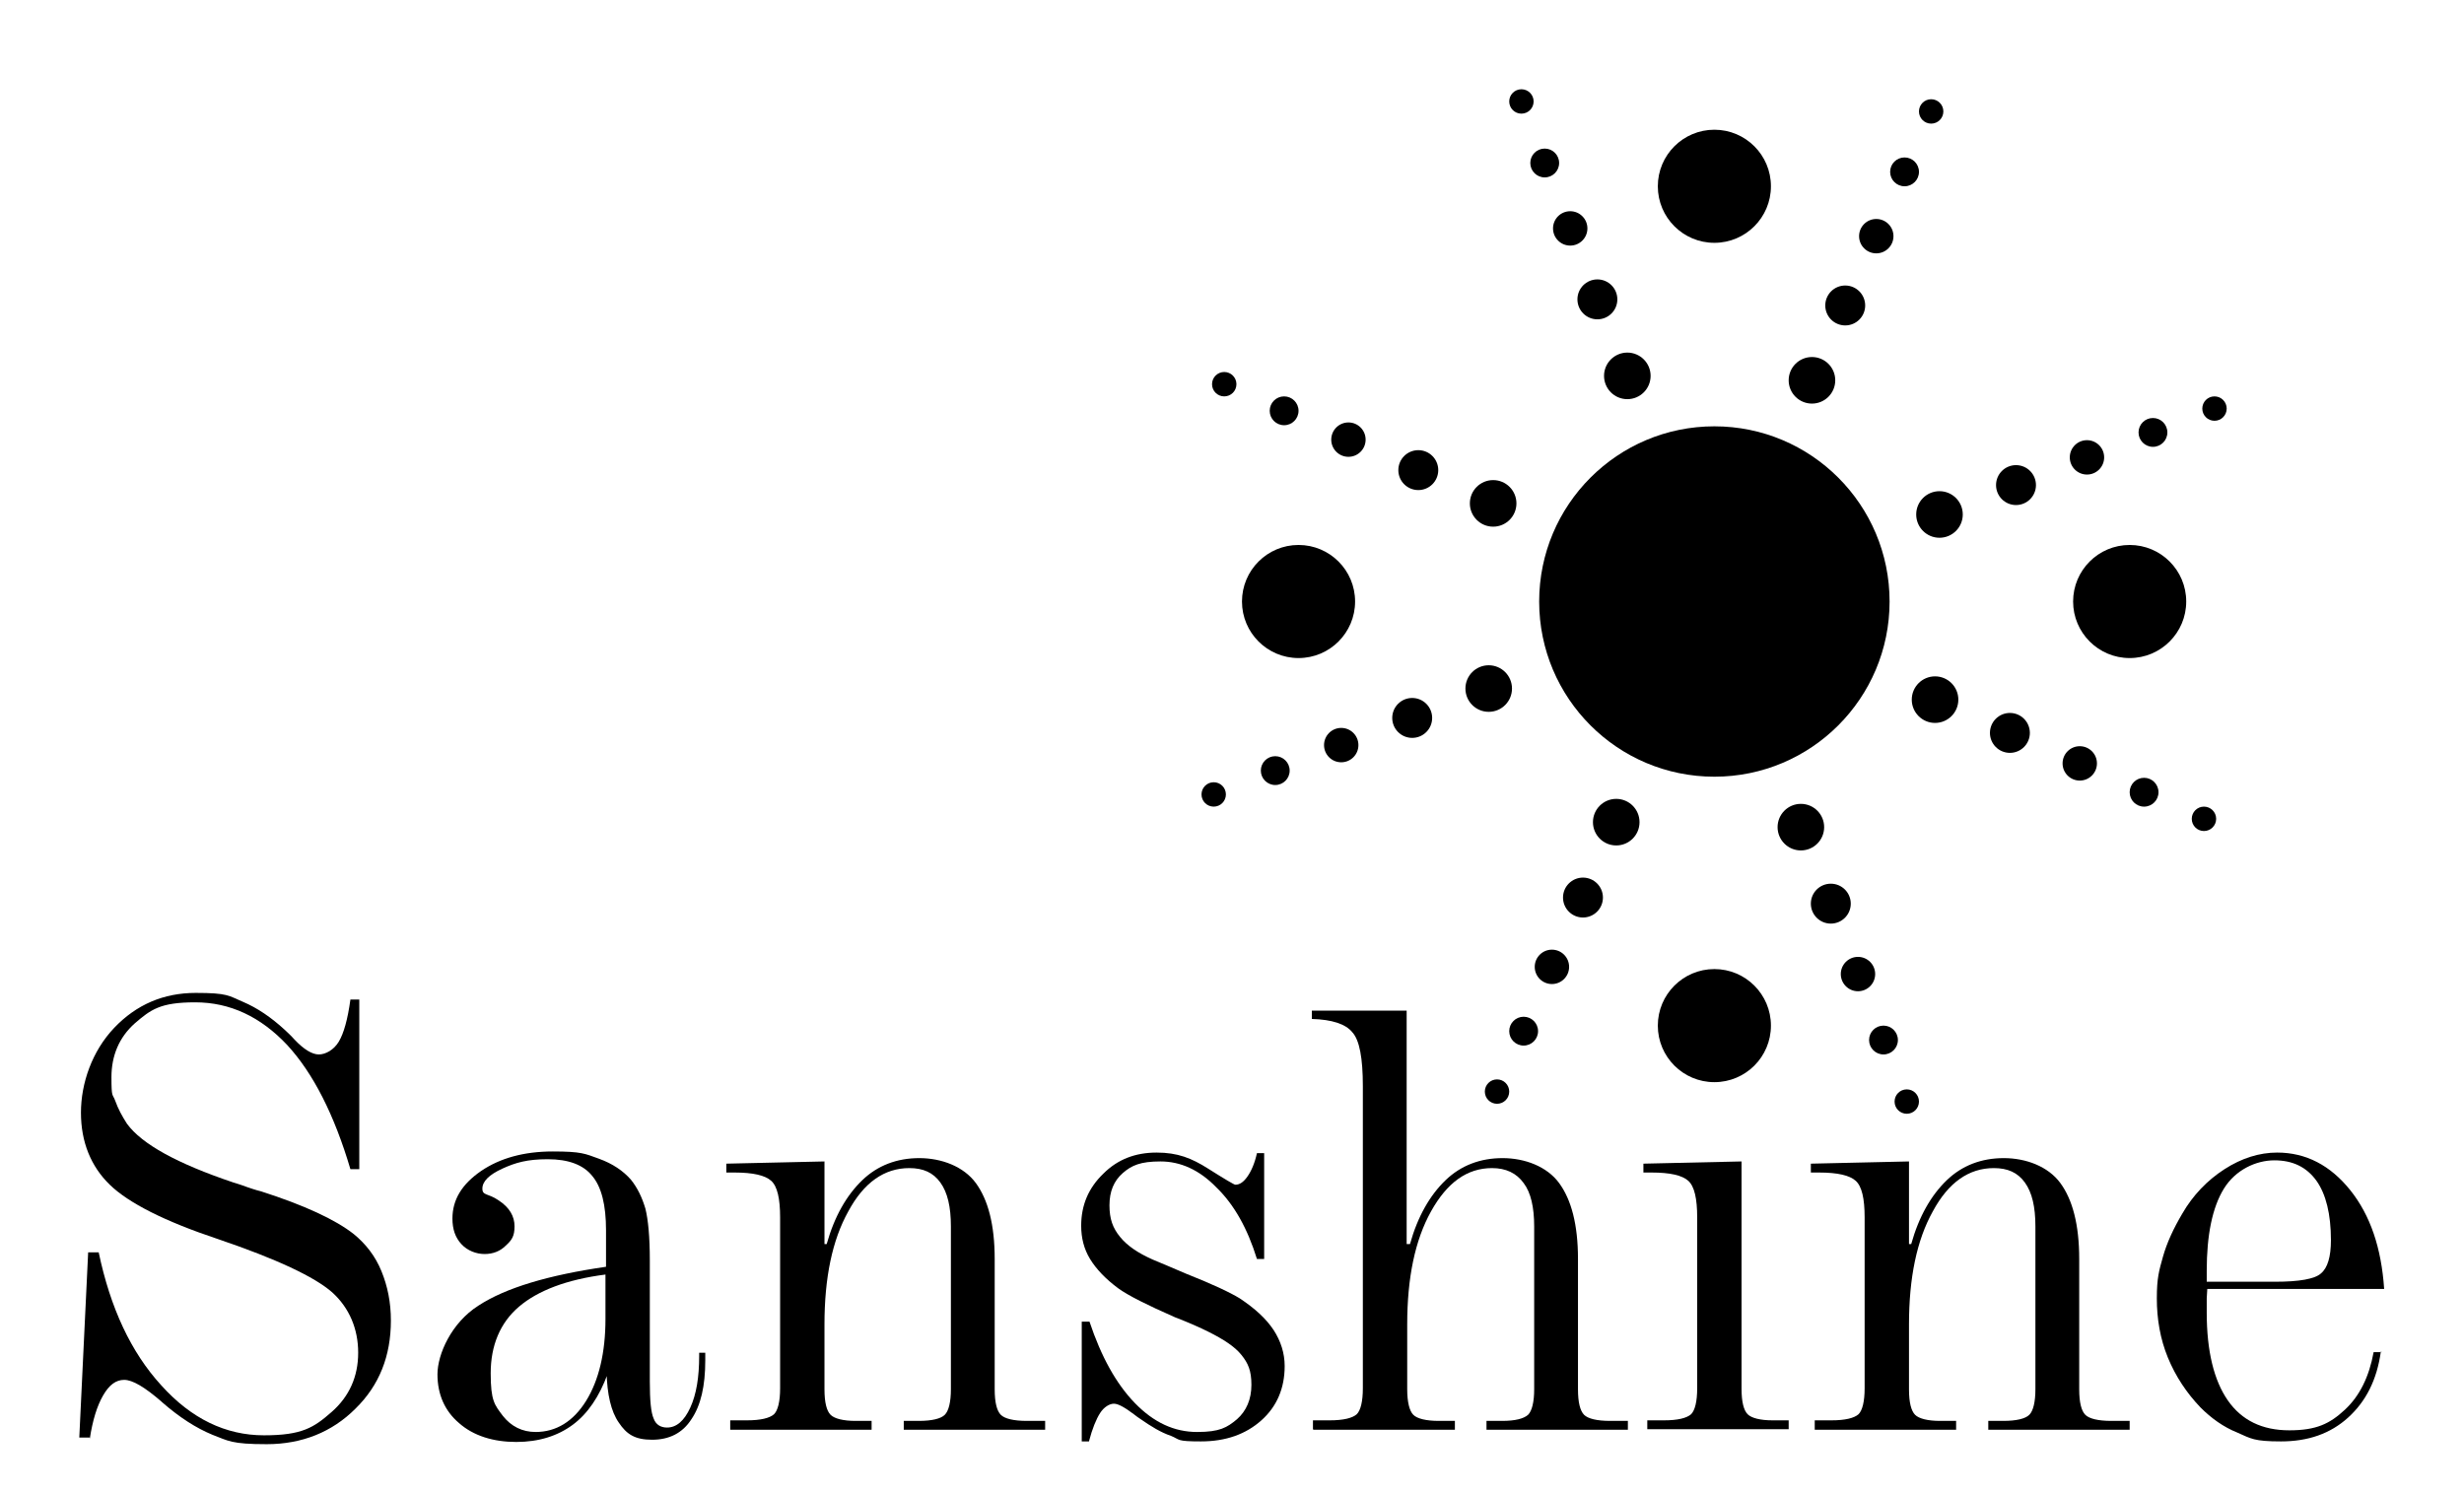
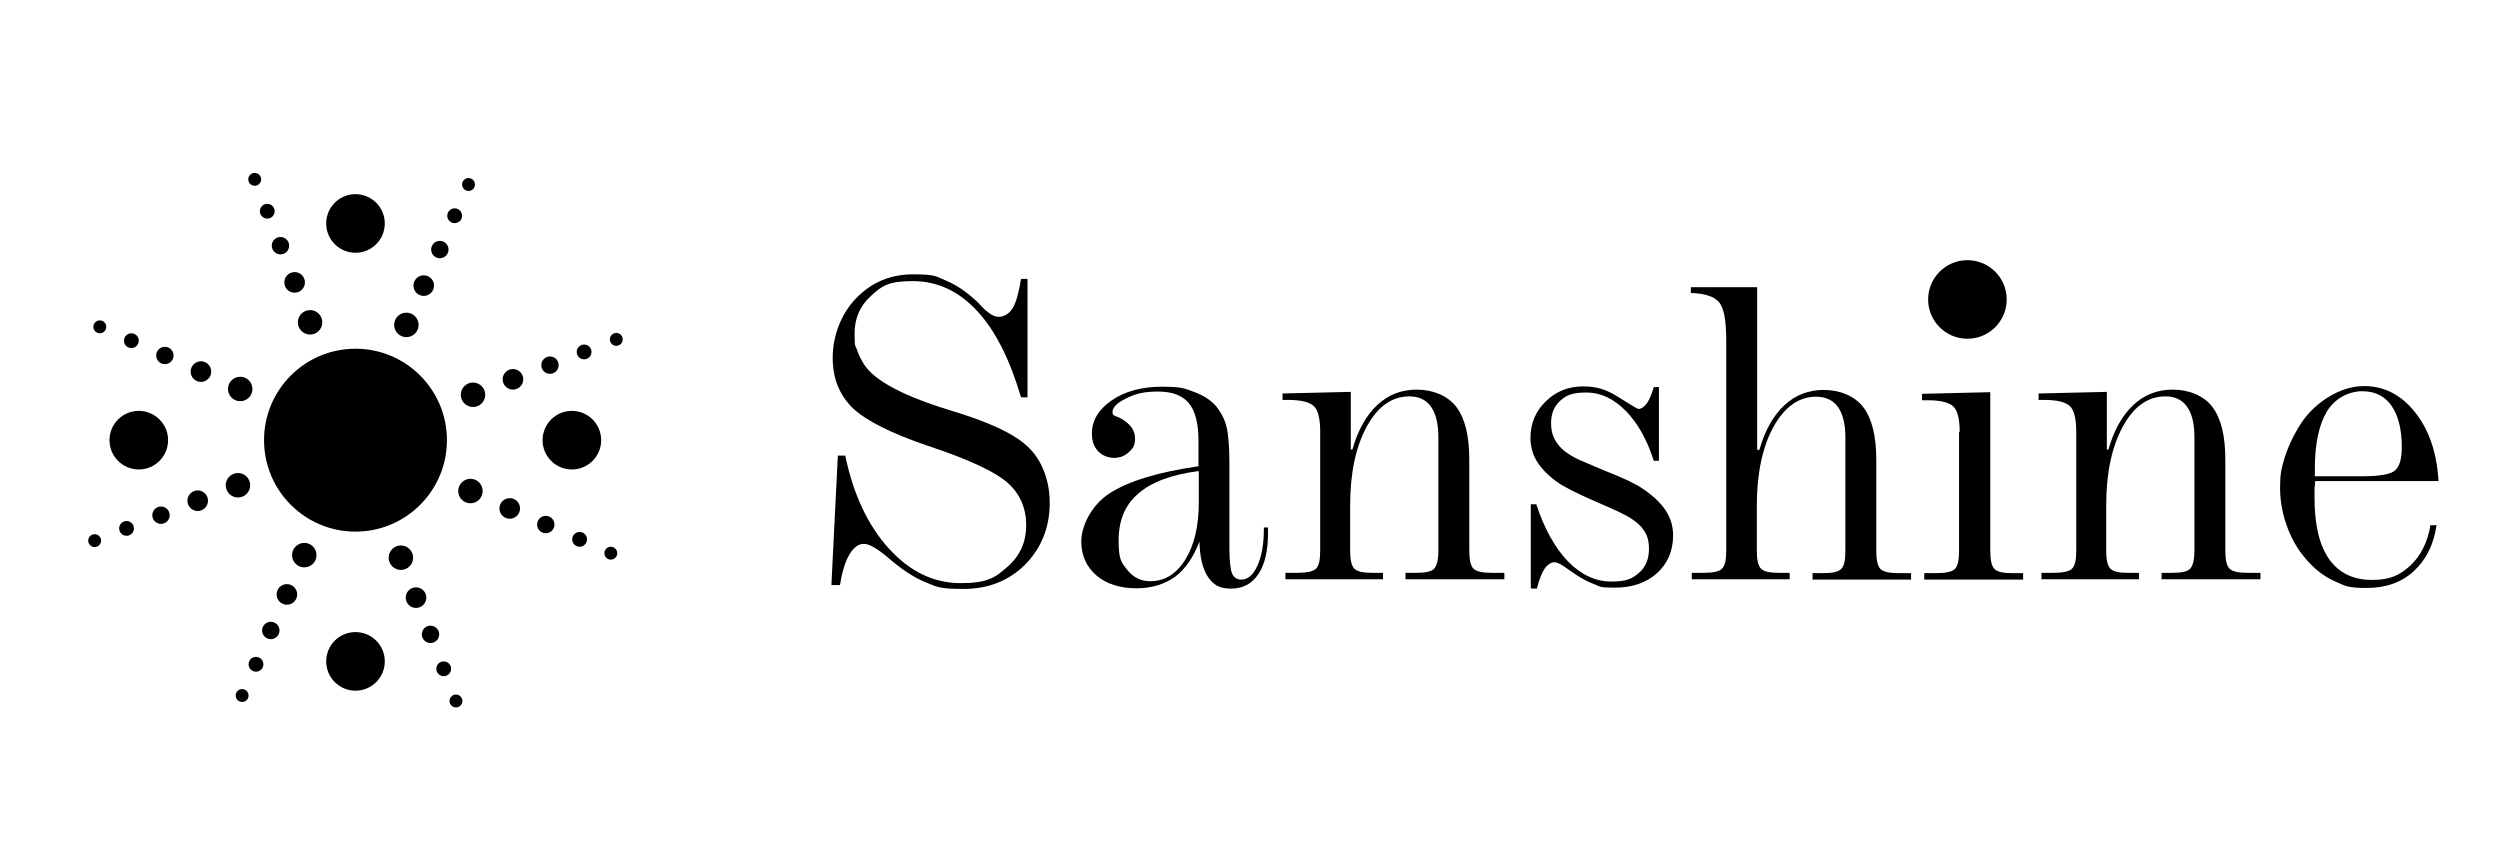
- <svg xmlns="http://www.w3.org/2000/svg" id="Layer_1" version="1.1" viewBox="0 0 444.4 269.2">
+ <svg xmlns="http://www.w3.org/2000/svg" id="Layer_1" version="1.1" viewBox="0 0 776.4 269.2">
+   <circle cx="611" cy="93" r="12.2" />
  <g>
-     <path d="M16.3,259.3h-2l1.6-33.4h1.9c2.1,10,5.8,18,11.3,24,5.4,6,11.6,9,18.5,9s9-1.4,12.2-4.2c3.2-2.8,4.8-6.4,4.8-10.7s-1.6-8.1-4.7-10.9c-3.2-2.8-10-6-20.6-9.6-9.6-3.2-16.1-6.5-19.5-9.8-3.4-3.3-5.2-7.7-5.2-13s2-11.1,6-15.3c4-4.2,8.9-6.3,14.7-6.3s5.9.5,8.5,1.6c2.6,1.1,5.1,2.8,7.6,5.1.4.4,1,.9,1.7,1.7,1.7,1.8,3.2,2.7,4.4,2.7s2.7-.8,3.6-2.3,1.6-4,2.1-7.6h1.6v30.6h-1.6c-2.9-9.8-6.7-17.3-11.4-22.4-4.8-5.1-10.3-7.7-16.6-7.7s-8,1.3-10.9,3.8c-2.8,2.5-4.2,5.8-4.2,9.7s.2,2.9.7,4.3c.5,1.4,1.2,2.7,2.1,4.1,2.7,3.7,9.1,7.2,19.2,10.6,1,.3,1.9.6,2.4.8.6.2,1.4.5,2.6.8,7.8,2.5,13.4,5.1,16.7,7.7,2.2,1.8,3.9,4,5,6.7,1.1,2.7,1.7,5.6,1.7,8.9,0,6.4-2.1,11.7-6.4,15.9-4.2,4.2-9.6,6.4-16,6.4s-6.9-.6-9.8-1.7c-2.9-1.2-5.9-3.1-9.1-5.9,0,0,0,0-.1-.1-3-2.6-5.2-3.9-6.7-3.9s-2.7.9-3.8,2.8c-1.1,1.9-1.9,4.5-2.4,7.8Z" />
-     <path d="M109.6,247.8c-1.5,4.1-3.6,7.2-6.3,9.2-2.7,2-6.1,3.1-10.2,3.1s-7.7-1.1-10.3-3.4c-2.6-2.2-3.9-5.2-3.9-8.8s2.5-9.3,7.4-12.4c4.9-3.2,12.6-5.5,23-7v-6.6c0-4.5-.8-7.8-2.5-9.8-1.6-2-4.3-3-8-3s-5.8.6-8.2,1.7c-2.4,1.1-3.6,2.3-3.6,3.6s1,.8,2.9,2.1c2,1.3,2.9,2.9,2.9,4.7s-.5,2.5-1.6,3.5c-1,1-2.3,1.5-3.8,1.5s-3.1-.6-4.2-1.8c-1.1-1.2-1.6-2.7-1.6-4.6,0-3.4,1.7-6.2,5.2-8.6,3.4-2.3,7.7-3.5,12.9-3.5s5.8.4,8.3,1.3,4.4,2.2,5.8,3.8c1.2,1.5,2,3.2,2.6,5.2.5,2,.8,5.1.8,9.4v21.8c0,3.4.2,5.6.7,6.7.4,1.1,1.3,1.6,2.4,1.6,1.7,0,3.1-1.2,4.2-3.6,1.1-2.4,1.6-5.5,1.6-9.3v-.6h1.1v1.4c0,4.6-.8,8.1-2.5,10.6-1.6,2.5-4,3.7-7.1,3.7s-4.6-1-6-3.1c-1.4-2-2.1-5.1-2.2-9.1ZM109.2,229.9c-7,.9-12.2,2.9-15.6,5.8-3.4,2.9-5.1,7-5.1,12s.7,5.7,2.2,7.7c1.5,1.9,3.5,2.9,5.9,2.9,3.7,0,6.8-1.9,9.1-5.6,2.3-3.7,3.5-8.7,3.5-14.8v-8Z" />
-     <path d="M131.7,257.8v-1.6h3c2.5,0,4.1-.4,4.9-1.1.7-.7,1.1-2.3,1.1-4.7v-30.8c0-3.4-.5-5.6-1.6-6.6-1.1-1-3.3-1.5-6.6-1.5h-1.5v-1.6l17.7-.4v14.9h.4c1.4-5,3.6-8.8,6.4-11.5,2.8-2.7,6.3-4,10.3-4s8,1.5,10.2,4.5c2.2,3,3.4,7.5,3.4,13.7v23.5c0,2.4.4,3.9,1.1,4.6s2.3,1.1,4.7,1.1h3.3v1.6h-25.5v-1.6h2.7c2.4,0,4-.4,4.7-1.1s1.1-2.3,1.1-4.6v-29.4c0-3.5-.6-6.1-1.9-7.9-1.3-1.8-3.1-2.6-5.6-2.6-4.5,0-8.2,2.6-11,7.8-2.9,5.2-4.3,12-4.3,20.4v11.7c0,2.4.4,3.9,1.1,4.6.7.7,2.3,1.1,4.5,1.1h2.9v1.6h-25.5Z" />
-     <path d="M195.1,260v-21.6h1.4c2.1,6.3,4.8,11.2,8.2,14.7,3.4,3.5,7.1,5.2,11.2,5.2s5.4-.8,7.2-2.3c1.7-1.5,2.6-3.6,2.6-6.2s-.6-3.9-1.8-5.4c-1.2-1.5-3.2-2.8-6-4.2-1.4-.7-3.4-1.6-6-2.6-5-2.2-8.4-3.9-10.2-5.2-2.3-1.7-4-3.5-5.1-5.3-1.1-1.8-1.6-3.8-1.6-6,0-3.7,1.3-6.8,4-9.4,2.6-2.6,5.8-3.8,9.6-3.8s6.3,1,9.3,2.9c3,1.9,4.7,2.9,4.9,2.9.8,0,1.5-.5,2.2-1.5.7-1,1.3-2.4,1.7-4.2h1.3v19.1h-1.3c-1.7-5.5-4.1-9.8-7.3-12.9-3.1-3.2-6.5-4.7-10.1-4.7s-5.2.7-6.8,2.1c-1.6,1.4-2.4,3.3-2.4,5.8s.6,4.1,1.9,5.7c1.3,1.6,3.2,2.9,5.9,4.1,1.4.6,3.4,1.4,5.9,2.5,4.8,1.9,8,3.4,9.8,4.5,2.7,1.8,4.7,3.6,6.1,5.7,1.3,2,2,4.2,2,6.5,0,4-1.4,7.3-4.2,9.8-2.8,2.5-6.4,3.8-10.9,3.8s-3.7-.3-5.4-1c-1.8-.6-3.6-1.7-5.6-3.1-.3-.2-.6-.4-1.1-.8-1.6-1.2-2.8-1.9-3.6-1.9s-1.8.6-2.5,1.7c-.7,1.1-1.4,2.8-2,5.1h-1.4Z" />
-     <path d="M236.8,257.8v-1.6h3c2.5,0,4.1-.4,4.9-1.1.7-.7,1.1-2.3,1.1-4.7v-54.5c0-5-.6-8.3-1.9-9.7-1.2-1.5-3.7-2.3-7.3-2.4v-1.5h17.1v42.1h.6c1.4-5,3.6-8.8,6.4-11.5,2.8-2.7,6.3-4,10.3-4s8,1.5,10.2,4.5c2.2,3,3.4,7.5,3.4,13.7v23.5c0,2.4.4,3.9,1.1,4.6.7.7,2.3,1.1,4.7,1.1h3.2v1.6h-25.5v-1.6h2.8c2.4,0,3.9-.4,4.7-1.1.7-.7,1.1-2.3,1.1-4.6v-29.4c0-3.4-.6-6.1-1.9-7.8-1.3-1.8-3.2-2.7-5.7-2.7-4.5,0-8.1,2.6-11,7.8-2.9,5.2-4.3,12-4.3,20.4v11.7c0,2.3.4,3.9,1.1,4.6.7.7,2.3,1.1,4.6,1.1h2.9v1.6h-25.5Z" />
-     <path d="M306.1,219.6c0-3.4-.5-5.6-1.6-6.6-1.1-1-3.3-1.5-6.6-1.5h-1.5v-1.6l17.7-.4v41c0,2.4.4,3.9,1.1,4.6.7.7,2.3,1.1,4.5,1.1h2.9v1.6h-25.5v-1.6h3c2.5,0,4.1-.4,4.9-1.1.7-.7,1.1-2.3,1.1-4.7v-30.8ZM308.7,180.9c1.6,0,2.9.5,4,1.6,1.1,1.1,1.6,2.4,1.6,3.9s-.5,3-1.6,4.1c-1,1.1-2.4,1.6-4,1.6s-2.9-.5-3.9-1.6c-1-1.1-1.6-2.4-1.6-4s.5-2.8,1.6-3.9c1-1.1,2.4-1.6,3.9-1.6Z" />
-     <path d="M327.3,257.8v-1.6h3c2.5,0,4.1-.4,4.9-1.1.7-.7,1.1-2.3,1.1-4.7v-30.8c0-3.4-.5-5.6-1.6-6.6-1.1-1-3.3-1.5-6.6-1.5h-1.5v-1.6l17.7-.4v14.9h.4c1.4-5,3.6-8.8,6.4-11.5,2.8-2.7,6.3-4,10.3-4s8,1.5,10.2,4.5c2.2,3,3.4,7.5,3.4,13.7v23.5c0,2.4.4,3.9,1.1,4.6s2.3,1.1,4.7,1.1h3.3v1.6h-25.5v-1.6h2.7c2.4,0,4-.4,4.7-1.1s1.1-2.3,1.1-4.6v-29.4c0-3.5-.6-6.1-1.9-7.9-1.3-1.8-3.1-2.6-5.6-2.6-4.5,0-8.2,2.6-11,7.8-2.9,5.2-4.3,12-4.3,20.4v11.7c0,2.4.4,3.9,1.1,4.6.7.7,2.3,1.1,4.5,1.1h2.9v1.6h-25.5Z" />
-     <path d="M429.4,243.8c-.7,5.1-2.7,9-5.9,11.9-3.2,2.9-7.2,4.3-12.1,4.3s-5.4-.5-7.9-1.6c-2.5-1-4.7-2.6-6.6-4.5-2.5-2.6-4.5-5.6-5.9-9-1.4-3.4-2-7-2-10.7s.4-5,1.1-7.5c.7-2.5,1.9-5.1,3.5-7.8,1.9-3.3,4.5-6,7.6-8,3.1-2,6.3-3,9.5-3,5.2,0,9.6,2.3,13.2,6.8,3.6,4.5,5.6,10.4,6.1,17.8h-31.9c0,.6-.1,1.1-.1,1.7,0,.6,0,1.5,0,2.6,0,6.9,1.3,12.2,3.8,15.8,2.5,3.6,6.2,5.4,11.1,5.4s7.3-1.2,10-3.7c2.7-2.5,4.4-6,5.2-10.4h1.5ZM398,231.2h12.3c4.4,0,7.2-.5,8.3-1.5,1.2-1,1.8-3,1.8-6,0-4.7-.9-8.3-2.6-10.7-1.8-2.5-4.3-3.7-7.6-3.7s-7,1.7-9.1,5.1c-2.1,3.4-3.1,8.4-3.1,14.8v2Z" />
+     <path d="M260.6,181.7h-2.4l2-40.2h2.3c2.5,12,7,21.6,13.5,28.8,6.5,7.2,14,10.8,22.3,10.8s10.8-1.7,14.6-5.1c3.9-3.4,5.8-7.7,5.8-12.9s-1.9-9.7-5.7-13.1c-3.8-3.4-12-7.3-24.7-11.5-11.5-3.9-19.3-7.8-23.5-11.8-4.1-4-6.2-9.2-6.2-15.6s2.4-13.4,7.2-18.4c4.8-5,10.7-7.5,17.7-7.5s7.1.6,10.2,1.9c3.1,1.3,6.2,3.3,9.2,6.1.5.4,1.2,1.1,2,2,2.1,2.2,3.8,3.2,5.3,3.2s3.2-.9,4.3-2.7,1.9-4.9,2.6-9.1h2v36.8h-2c-3.5-11.8-8-20.8-13.7-26.9-5.7-6.1-12.3-9.2-19.9-9.2s-9.7,1.5-13,4.6c-3.4,3.1-5.1,6.9-5.1,11.7s.3,3.5.8,5.2c.6,1.7,1.4,3.3,2.5,4.9,3.2,4.4,10.9,8.7,23.1,12.7,1.3.4,2.2.7,2.9.9.7.2,1.7.6,3.2,1,9.4,3,16.1,6.1,20,9.3,2.7,2.2,4.7,4.8,6,8,1.4,3.2,2.1,6.7,2.1,10.6,0,7.6-2.6,14-7.6,19.1-5.1,5.1-11.5,7.6-19.2,7.6s-8.3-.7-11.8-2.1c-3.5-1.4-7.1-3.8-11-7.1,0,0,0,0-.1-.1-3.6-3.1-6.3-4.7-8-4.7s-3.2,1.1-4.5,3.3c-1.3,2.2-2.3,5.4-2.9,9.4Z" />
+     <path d="M372.6,167.9c-1.8,4.9-4.3,8.6-7.5,11.1-3.3,2.4-7.3,3.7-12.2,3.7s-9.3-1.3-12.4-4c-3.1-2.7-4.7-6.2-4.7-10.6s2.9-11.1,8.8-14.9c5.9-3.8,15.1-6.6,27.6-8.4v-7.9c0-5.4-1-9.3-3-11.7-2-2.4-5.2-3.6-9.6-3.6s-7,.7-9.8,2.1c-2.9,1.4-4.3,2.8-4.3,4.3s1.2.9,3.5,2.5c2.4,1.6,3.5,3.5,3.5,5.7s-.6,3-1.9,4.2c-1.3,1.2-2.8,1.8-4.6,1.8s-3.7-.7-5-2.1c-1.3-1.4-1.9-3.2-1.9-5.5,0-4,2.1-7.5,6.2-10.3,4.1-2.8,9.3-4.2,15.5-4.2s7,.5,10,1.6,5.3,2.6,7,4.6c1.4,1.8,2.5,3.8,3.1,6.2.6,2.4.9,6.2.9,11.3v26.2c0,4,.3,6.7.8,8,.5,1.3,1.5,2,2.9,2,2,0,3.7-1.4,5-4.3,1.3-2.9,2-6.6,2-11.2v-.7h1.3v1.7c0,5.5-1,9.8-3,12.8-2,3-4.8,4.5-8.5,4.5s-5.5-1.2-7.2-3.7c-1.6-2.4-2.5-6.1-2.6-11ZM372.2,146.3c-8.4,1.1-14.6,3.4-18.7,7-4.1,3.5-6.1,8.3-6.1,14.5s.9,6.9,2.7,9.2c1.8,2.3,4.2,3.5,7.1,3.5,4.5,0,8.1-2.2,10.9-6.7,2.8-4.5,4.2-10.4,4.2-17.8v-9.6Z" />
+     <path d="M399.2,179.9v-2h3.6c3,0,5-.4,5.9-1.3.9-.9,1.3-2.7,1.3-5.6v-37c0-4-.7-6.7-2-7.9-1.3-1.2-3.9-1.9-7.9-1.9h-1.8v-2l21.2-.5v17.9h.5c1.7-6,4.3-10.6,7.7-13.8,3.4-3.2,7.5-4.8,12.3-4.8s9.6,1.8,12.3,5.4c2.7,3.6,4,9,4,16.4v28.2c0,2.8.4,4.7,1.3,5.6s2.8,1.3,5.7,1.3h3.9v2h-30.7v-2h3.3c2.9,0,4.8-.4,5.6-1.3s1.3-2.7,1.3-5.6v-35.3c0-4.2-.8-7.3-2.3-9.4-1.5-2.1-3.7-3.2-6.7-3.2-5.4,0-9.8,3.1-13.2,9.3-3.4,6.2-5.2,14.4-5.2,24.5v14.1c0,2.8.4,4.7,1.3,5.6.9.9,2.7,1.3,5.5,1.3h3.4v2h-30.7Z" />
+     <path d="M475.4,182.5v-25.9h1.7c2.5,7.6,5.8,13.5,9.8,17.7,4.1,4.2,8.6,6.3,13.5,6.3s6.5-.9,8.6-2.7c2.1-1.8,3.1-4.3,3.1-7.4s-.7-4.7-2.1-6.5c-1.4-1.8-3.8-3.4-7.2-5-1.7-.8-4.1-1.9-7.2-3.2-6-2.6-10.1-4.7-12.3-6.3-2.8-2.1-4.8-4.2-6.1-6.4-1.3-2.2-1.9-4.6-1.9-7.2,0-4.4,1.6-8.2,4.8-11.3,3.2-3.1,7-4.6,11.6-4.6s7.6,1.2,11.2,3.5c3.7,2.3,5.6,3.5,5.9,3.5.9,0,1.8-.6,2.7-1.8.8-1.2,1.5-2.9,2.1-5h1.6v22.9h-1.6c-2.1-6.6-5-11.7-8.7-15.5-3.8-3.8-7.8-5.7-12.2-5.7s-6.2.8-8.1,2.5c-1.9,1.7-2.9,4-2.9,7s.8,4.9,2.3,6.8c1.5,1.9,3.9,3.5,7.1,4.9,1.7.7,4,1.7,7.1,3,5.8,2.3,9.7,4.1,11.7,5.5,3.2,2.1,5.7,4.4,7.3,6.8,1.6,2.4,2.4,5,2.4,7.8,0,4.9-1.7,8.8-5,11.8-3.3,3-7.7,4.5-13.1,4.5s-4.4-.4-6.5-1.1c-2.1-.8-4.3-2-6.7-3.7-.3-.2-.8-.5-1.3-.9-2-1.5-3.4-2.2-4.3-2.2s-2.1.7-3,2c-.9,1.3-1.7,3.4-2.4,6.2h-1.7Z" />
+     <path d="M525.4,179.9v-2h3.6c3,0,5-.4,5.8-1.3.9-.9,1.3-2.7,1.3-5.6v-65.4c0-6-.7-9.9-2.2-11.7-1.5-1.8-4.4-2.8-8.8-2.9v-1.8h20.6v50.5h.7c1.7-6,4.3-10.6,7.7-13.8,3.4-3.2,7.5-4.8,12.3-4.8s9.6,1.8,12.3,5.4c2.7,3.6,4,9,4,16.4v28.2c0,2.8.4,4.7,1.3,5.6.9.9,2.8,1.3,5.7,1.3h3.8v2h-30.6v-2h3.3c2.9,0,4.7-.4,5.6-1.3.9-.9,1.3-2.7,1.3-5.6v-35.3c0-4.1-.8-7.3-2.3-9.4-1.5-2.1-3.8-3.2-6.8-3.2-5.3,0-9.7,3.1-13.2,9.3-3.4,6.2-5.2,14.4-5.2,24.5v14.1c0,2.8.4,4.6,1.3,5.5.9.9,2.7,1.3,5.5,1.3h3.4v2h-30.6Z" />
+     <path d="M608.6,134.1c0-4-.7-6.7-2-7.9-1.3-1.2-3.9-1.9-7.9-1.9h-1.8v-2l21.2-.5v49.3c0,2.8.4,4.7,1.3,5.6.9.9,2.7,1.3,5.5,1.3h3.4v2h-30.7v-2h3.6c3,0,5-.4,5.9-1.3.9-.9,1.3-2.7,1.3-5.6v-37Z" />
+     <path d="M634,179.9v-2h3.6c3,0,5-.4,5.9-1.3.9-.9,1.3-2.7,1.3-5.6v-37c0-4-.7-6.7-2-7.9-1.3-1.2-3.9-1.9-7.9-1.9h-1.8v-2l21.2-.5v17.9h.5c1.7-6,4.3-10.6,7.7-13.8,3.4-3.2,7.5-4.8,12.3-4.8s9.6,1.8,12.3,5.4c2.7,3.6,4,9,4,16.4v28.2c0,2.8.4,4.7,1.3,5.6s2.8,1.3,5.7,1.3h3.9v2h-30.7v-2h3.3c2.9,0,4.8-.4,5.6-1.3s1.3-2.7,1.3-5.6v-35.3c0-4.2-.8-7.3-2.3-9.4-1.5-2.1-3.7-3.2-6.7-3.2-5.4,0-9.8,3.1-13.2,9.3-3.4,6.2-5.2,14.4-5.2,24.5v14.1c0,2.8.4,4.7,1.3,5.6.9.9,2.7,1.3,5.5,1.3h3.4v2h-30.7Z" />
+     <path d="M756.7,163.1c-.9,6.1-3.3,10.8-7.1,14.3-3.8,3.5-8.7,5.2-14.6,5.2s-6.5-.6-9.5-1.9c-3-1.3-5.6-3.1-7.9-5.5-3.1-3.1-5.4-6.7-7-10.8-1.6-4.1-2.5-8.4-2.5-12.8s.4-6,1.3-9.1c.9-3,2.3-6.2,4.2-9.4,2.3-4,5.4-7.2,9.2-9.6,3.8-2.4,7.6-3.6,11.4-3.6,6.2,0,11.5,2.7,15.8,8.1,4.3,5.4,6.8,12.5,7.3,21.4h-38.3c0,.7-.1,1.4-.2,2.1,0,.7,0,1.8,0,3.2,0,8.3,1.5,14.6,4.5,18.9,3,4.3,7.5,6.5,13.3,6.5s8.7-1.5,12-4.5c3.2-3,5.3-7.2,6.2-12.5h1.8ZM719,147.9h14.8c5.3,0,8.6-.6,10-1.8,1.4-1.2,2.1-3.6,2.1-7.2,0-5.6-1.1-9.9-3.2-12.9-2.1-3-5.1-4.5-9.1-4.5s-8.4,2.1-10.9,6.2c-2.5,4.1-3.8,10.1-3.8,17.8v2.4Z" />
  </g>
+   <path d="M110,201.7c1.4,0,2.6.5,3.6,1.4,1,1,1.5,2.1,1.5,3.5s-.5,2.7-1.4,3.7c-.9,1-2.2,1.4-3.6,1.4s-2.6-.5-3.5-1.5c-.9-1-1.4-2.2-1.4-3.6s.5-2.5,1.4-3.5c.9-1,2.1-1.4,3.5-1.4Z" />
  <g>
-     <line x1="309.2" y1="8.7" x2="309.2" y2="208.3" />
-     <line x1="209.4" y1="108.5" x2="408.9" y2="108.5" />
-     <line x1="238.6" y1="37.9" x2="379.7" y2="179" />
-     <line x1="379.7" y1="37.9" x2="238.6" y2="179" />
+     <line x1="110.4" y1="47.1" x2="110.4" y2="226.2" />
+     <line x1="126.2" y1="136.7" x2="200" y2="136.7" />
+     <line x1="20.8" y1="136.7" x2="126.2" y2="136.7" />
+     <line x1="47" y1="73.3" x2="173.7" y2="200" />
+     <line x1="173.7" y1="73.3" x2="47" y2="200" />
    <g>
      <g>
        <g>
-           <circle cx="293.5" cy="67.8" r="4.2" />
-           <circle cx="288.1" cy="54" r="3.6" />
-           <circle cx="283.2" cy="41.2" r="3.1" />
-           <circle cx="278.6" cy="29.4" r="2.6" />
-           <circle cx="274.4" cy="18.3" r="2.2" />
+           <circle cx="96.3" cy="100.1" r="3.8" />
+           <circle cx="91.5" cy="87.7" r="3.2" />
+           <circle cx="87.1" cy="76.3" r="2.7" />
+           <circle cx="83" cy="65.6" r="2.3" />
+           <circle cx="79.1" cy="55.7" r="2" />
        </g>
        <g>
-           <circle cx="324.8" cy="149.2" r="4.2" />
-           <circle cx="330.2" cy="163" r="3.6" />
-           <circle cx="335.1" cy="175.7" r="3.1" />
-           <circle cx="339.7" cy="187.6" r="2.6" />
-           <circle cx="343.9" cy="198.7" r="2.2" />
+           <circle cx="124.5" cy="173.2" r="3.8" />
+           <circle cx="129.2" cy="185.6" r="3.2" />
+           <circle cx="133.7" cy="197" r="2.7" />
+           <circle cx="137.8" cy="207.7" r="2.3" />
+           <circle cx="141.6" cy="217.7" r="2" />
        </g>
      </g>
      <g>
        <g>
-           <circle cx="268.5" cy="124.2" r="4.2" />
-           <circle cx="254.7" cy="129.5" r="3.6" />
-           <circle cx="241.9" cy="134.4" r="3.1" />
-           <circle cx="230" cy="139" r="2.6" />
-           <circle cx="218.9" cy="143.3" r="2.2" />
+           <circle cx="73.9" cy="150.7" r="3.8" />
+           <circle cx="61.4" cy="155.5" r="3.2" />
+           <circle cx="50" cy="160" r="2.7" />
+           <circle cx="39.3" cy="164.1" r="2.3" />
+           <circle cx="29.4" cy="167.9" r="2" />
        </g>
        <g>
-           <circle cx="349.8" cy="92.8" r="4.2" />
-           <circle cx="363.6" cy="87.5" r="3.6" />
-           <circle cx="376.4" cy="82.5" r="3.1" />
-           <circle cx="388.3" cy="78" r="2.6" />
-           <circle cx="399.4" cy="73.7" r="2.2" />
+           <circle cx="146.9" cy="122.6" r="3.8" />
+           <circle cx="159.3" cy="117.8" r="3.2" />
+           <circle cx="170.8" cy="113.4" r="2.7" />
+           <circle cx="181.4" cy="109.3" r="2.3" />
+           <circle cx="191.4" cy="105.4" r="2" />
        </g>
      </g>
      <g>
        <g>
-           <circle cx="269.3" cy="90.8" r="4.2" />
-           <circle cx="255.8" cy="84.8" r="3.6" />
-           <circle cx="243.2" cy="79.3" r="3.1" />
-           <circle cx="231.6" cy="74.1" r="2.6" />
-           <circle cx="220.8" cy="69.3" r="2.2" />
+           <circle cx="74.6" cy="120.8" r="3.8" />
+           <circle cx="62.4" cy="115.4" r="3.2" />
+           <circle cx="51.2" cy="110.4" r="2.7" />
+           <circle cx="40.8" cy="105.8" r="2.3" />
+           <circle cx="31" cy="101.5" r="2" />
        </g>
        <g>
-           <circle cx="349" cy="126.2" r="4.2" />
-           <circle cx="362.5" cy="132.2" r="3.6" />
-           <circle cx="375.1" cy="137.7" r="3.1" />
-           <circle cx="386.7" cy="142.9" r="2.6" />
-           <circle cx="397.5" cy="147.7" r="2.2" />
+           <circle cx="146.1" cy="152.5" r="3.8" />
+           <circle cx="158.3" cy="157.9" r="3.2" />
+           <circle cx="169.5" cy="162.9" r="2.7" />
+           <circle cx="180" cy="167.5" r="2.3" />
+           <circle cx="189.7" cy="171.8" r="2" />
        </g>
      </g>
      <g>
        <g>
-           <circle cx="326.8" cy="68.6" r="4.2" />
-           <circle cx="332.8" cy="55.1" r="3.6" />
-           <circle cx="338.4" cy="42.6" r="3.1" />
-           <circle cx="343.5" cy="31" r="2.6" />
-           <circle cx="348.3" cy="20.1" r="2.2" />
+           <circle cx="126.2" cy="100.9" r="3.8" />
+           <circle cx="131.6" cy="88.7" r="3.2" />
+           <circle cx="136.6" cy="77.5" r="2.7" />
+           <circle cx="141.2" cy="67" r="2.3" />
+           <circle cx="145.5" cy="57.3" r="2" />
        </g>
        <g>
-           <circle cx="291.5" cy="148.3" r="4.2" />
-           <circle cx="285.5" cy="161.9" r="3.6" />
-           <circle cx="279.9" cy="174.4" r="3.1" />
-           <circle cx="274.8" cy="186" r="2.6" />
-           <circle cx="270" cy="196.9" r="2.2" />
+           <circle cx="94.5" cy="172.4" r="3.8" />
+           <circle cx="89.1" cy="184.6" r="3.2" />
+           <circle cx="84.1" cy="195.8" r="2.7" />
+           <circle cx="79.5" cy="206.3" r="2.3" />
+           <circle cx="75.2" cy="216" r="2" />
        </g>
      </g>
    </g>
-     <circle cx="309.2" cy="33.6" r="10.2" />
-     <circle cx="309.2" cy="185" r="10.2" />
-     <circle cx="384.1" cy="108.5" r="10.2" />
-     <circle cx="234.2" cy="108.5" r="10.2" />
-     <circle cx="309.2" cy="108.5" r="31.6" />
+     <circle cx="110.4" cy="69.4" r="9.1" />
+     <circle cx="110.4" cy="205.4" r="9.1" />
+     <circle cx="177.6" cy="136.7" r="9.1" />
+     <circle cx="43.1" cy="136.7" r="9.1" />
+     <circle cx="110.4" cy="136.7" r="28.4" />
  </g>
</svg>
